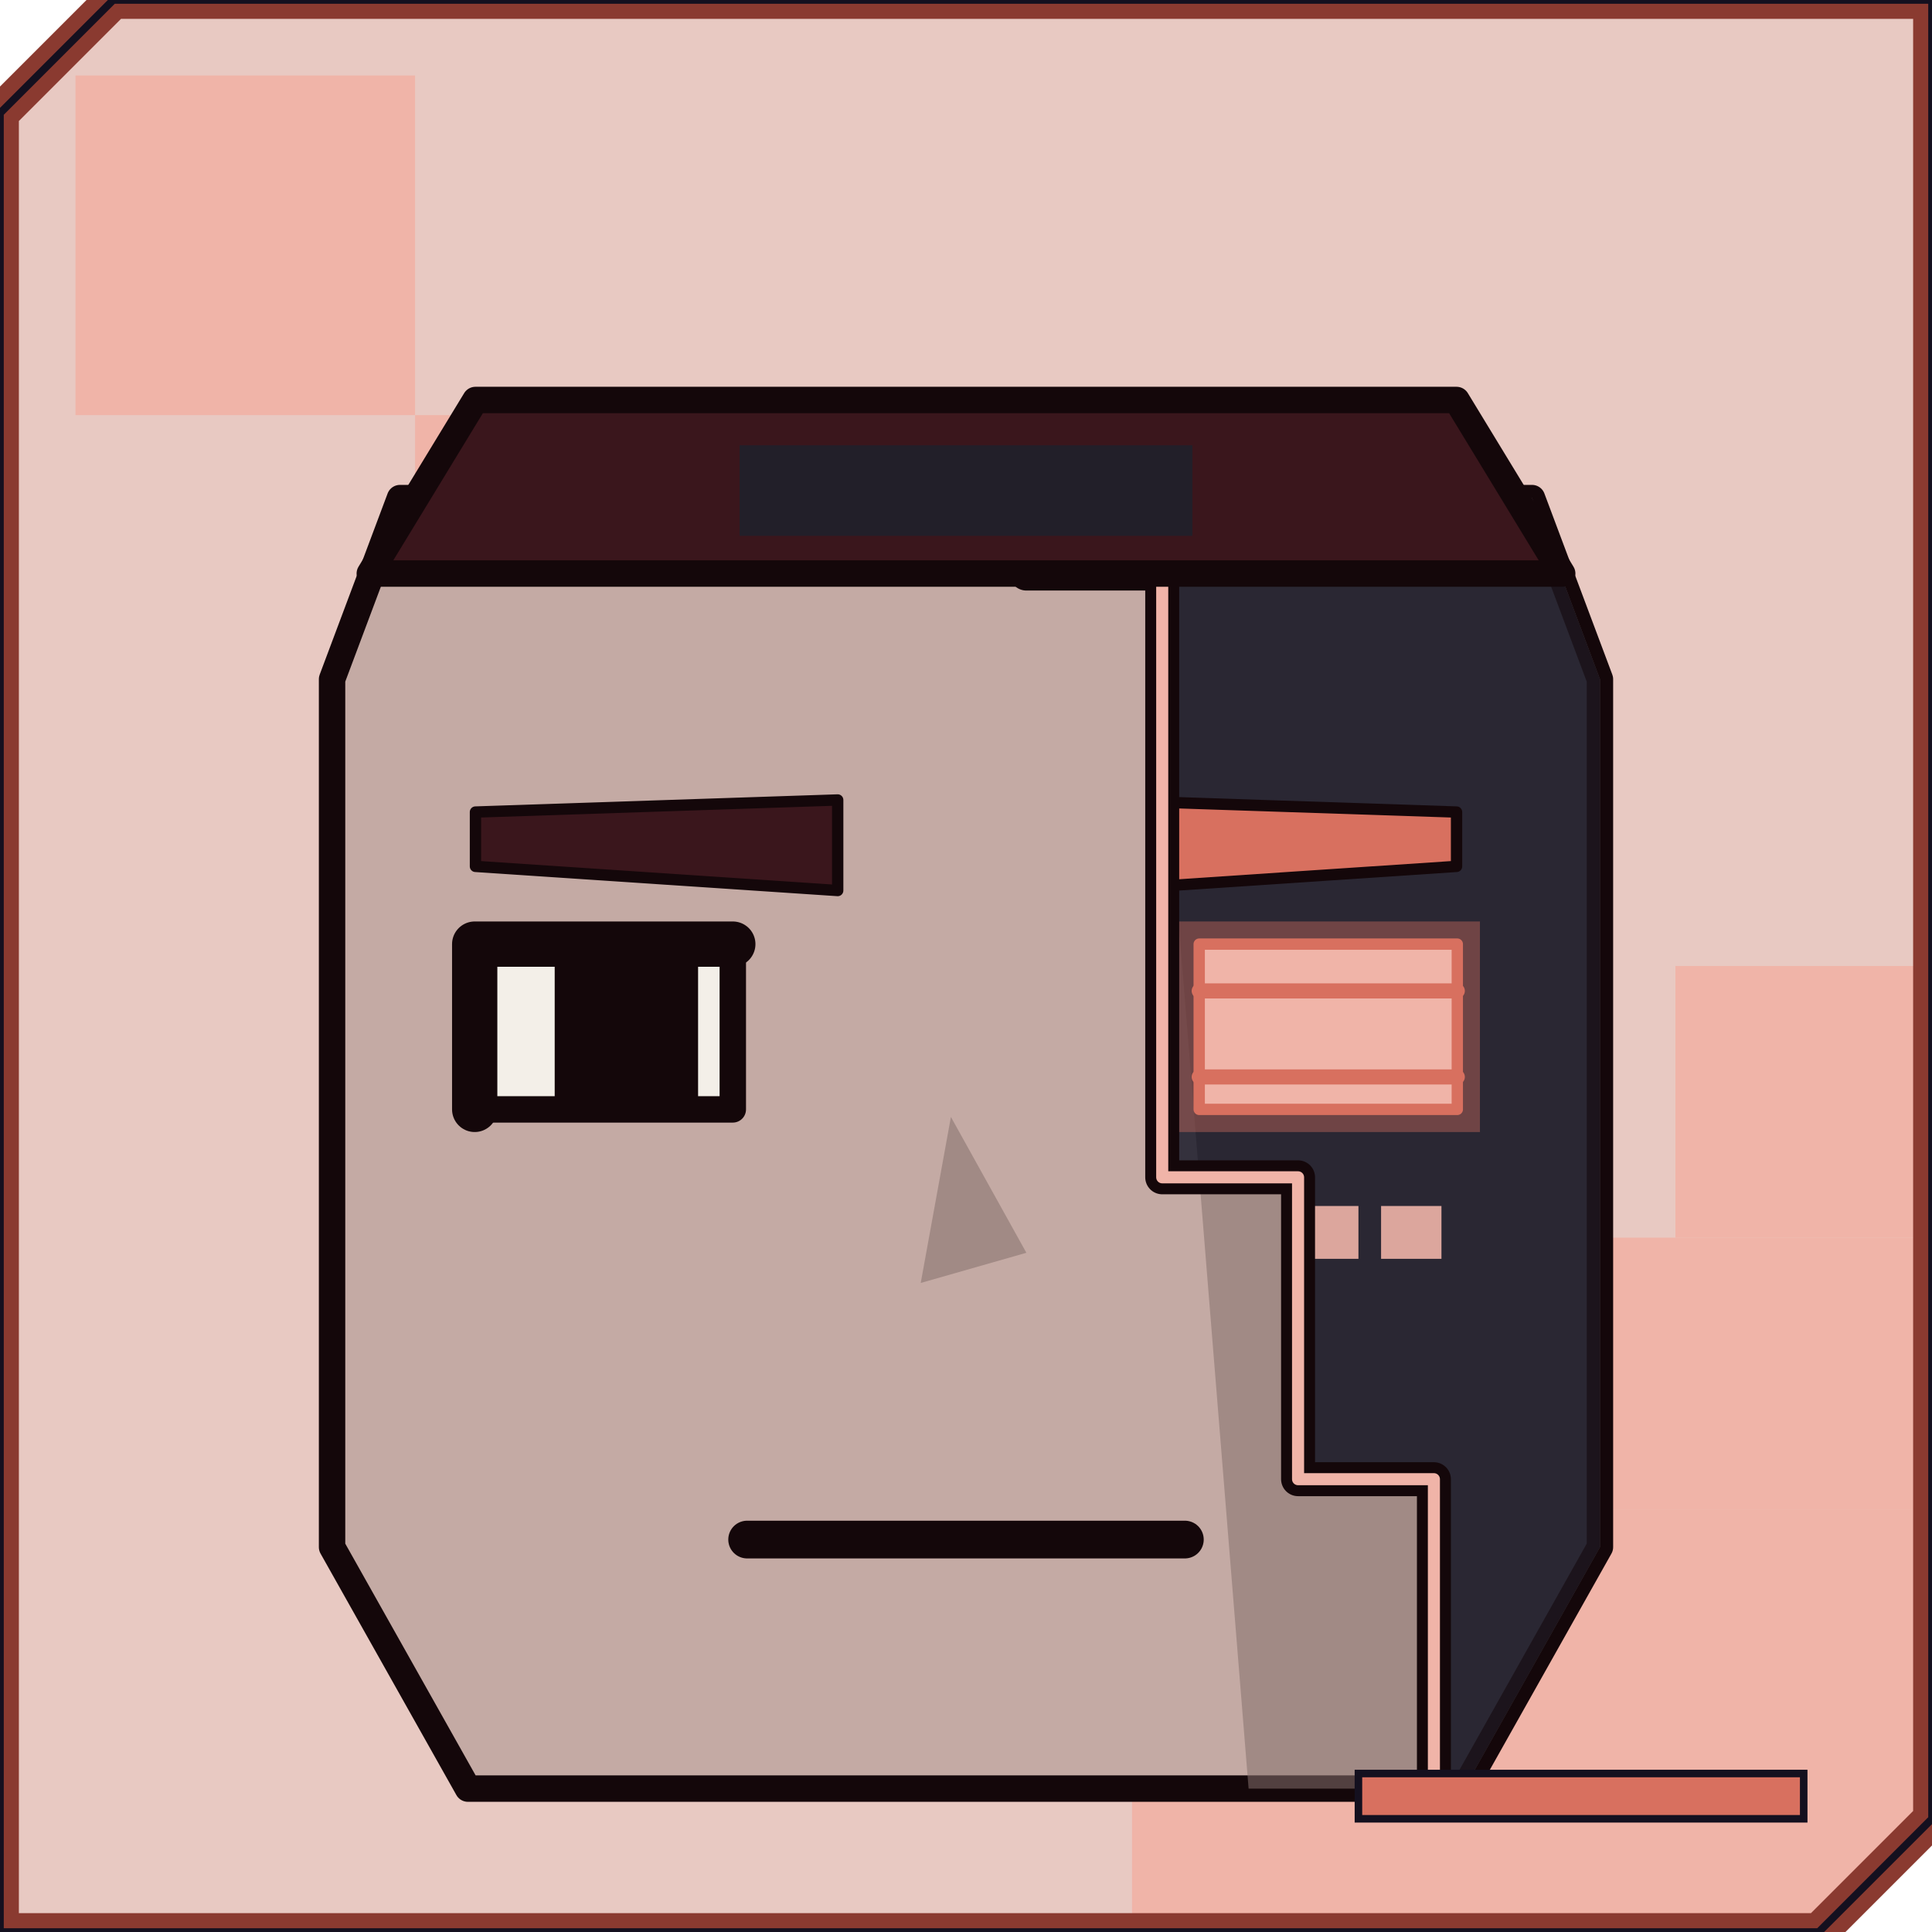
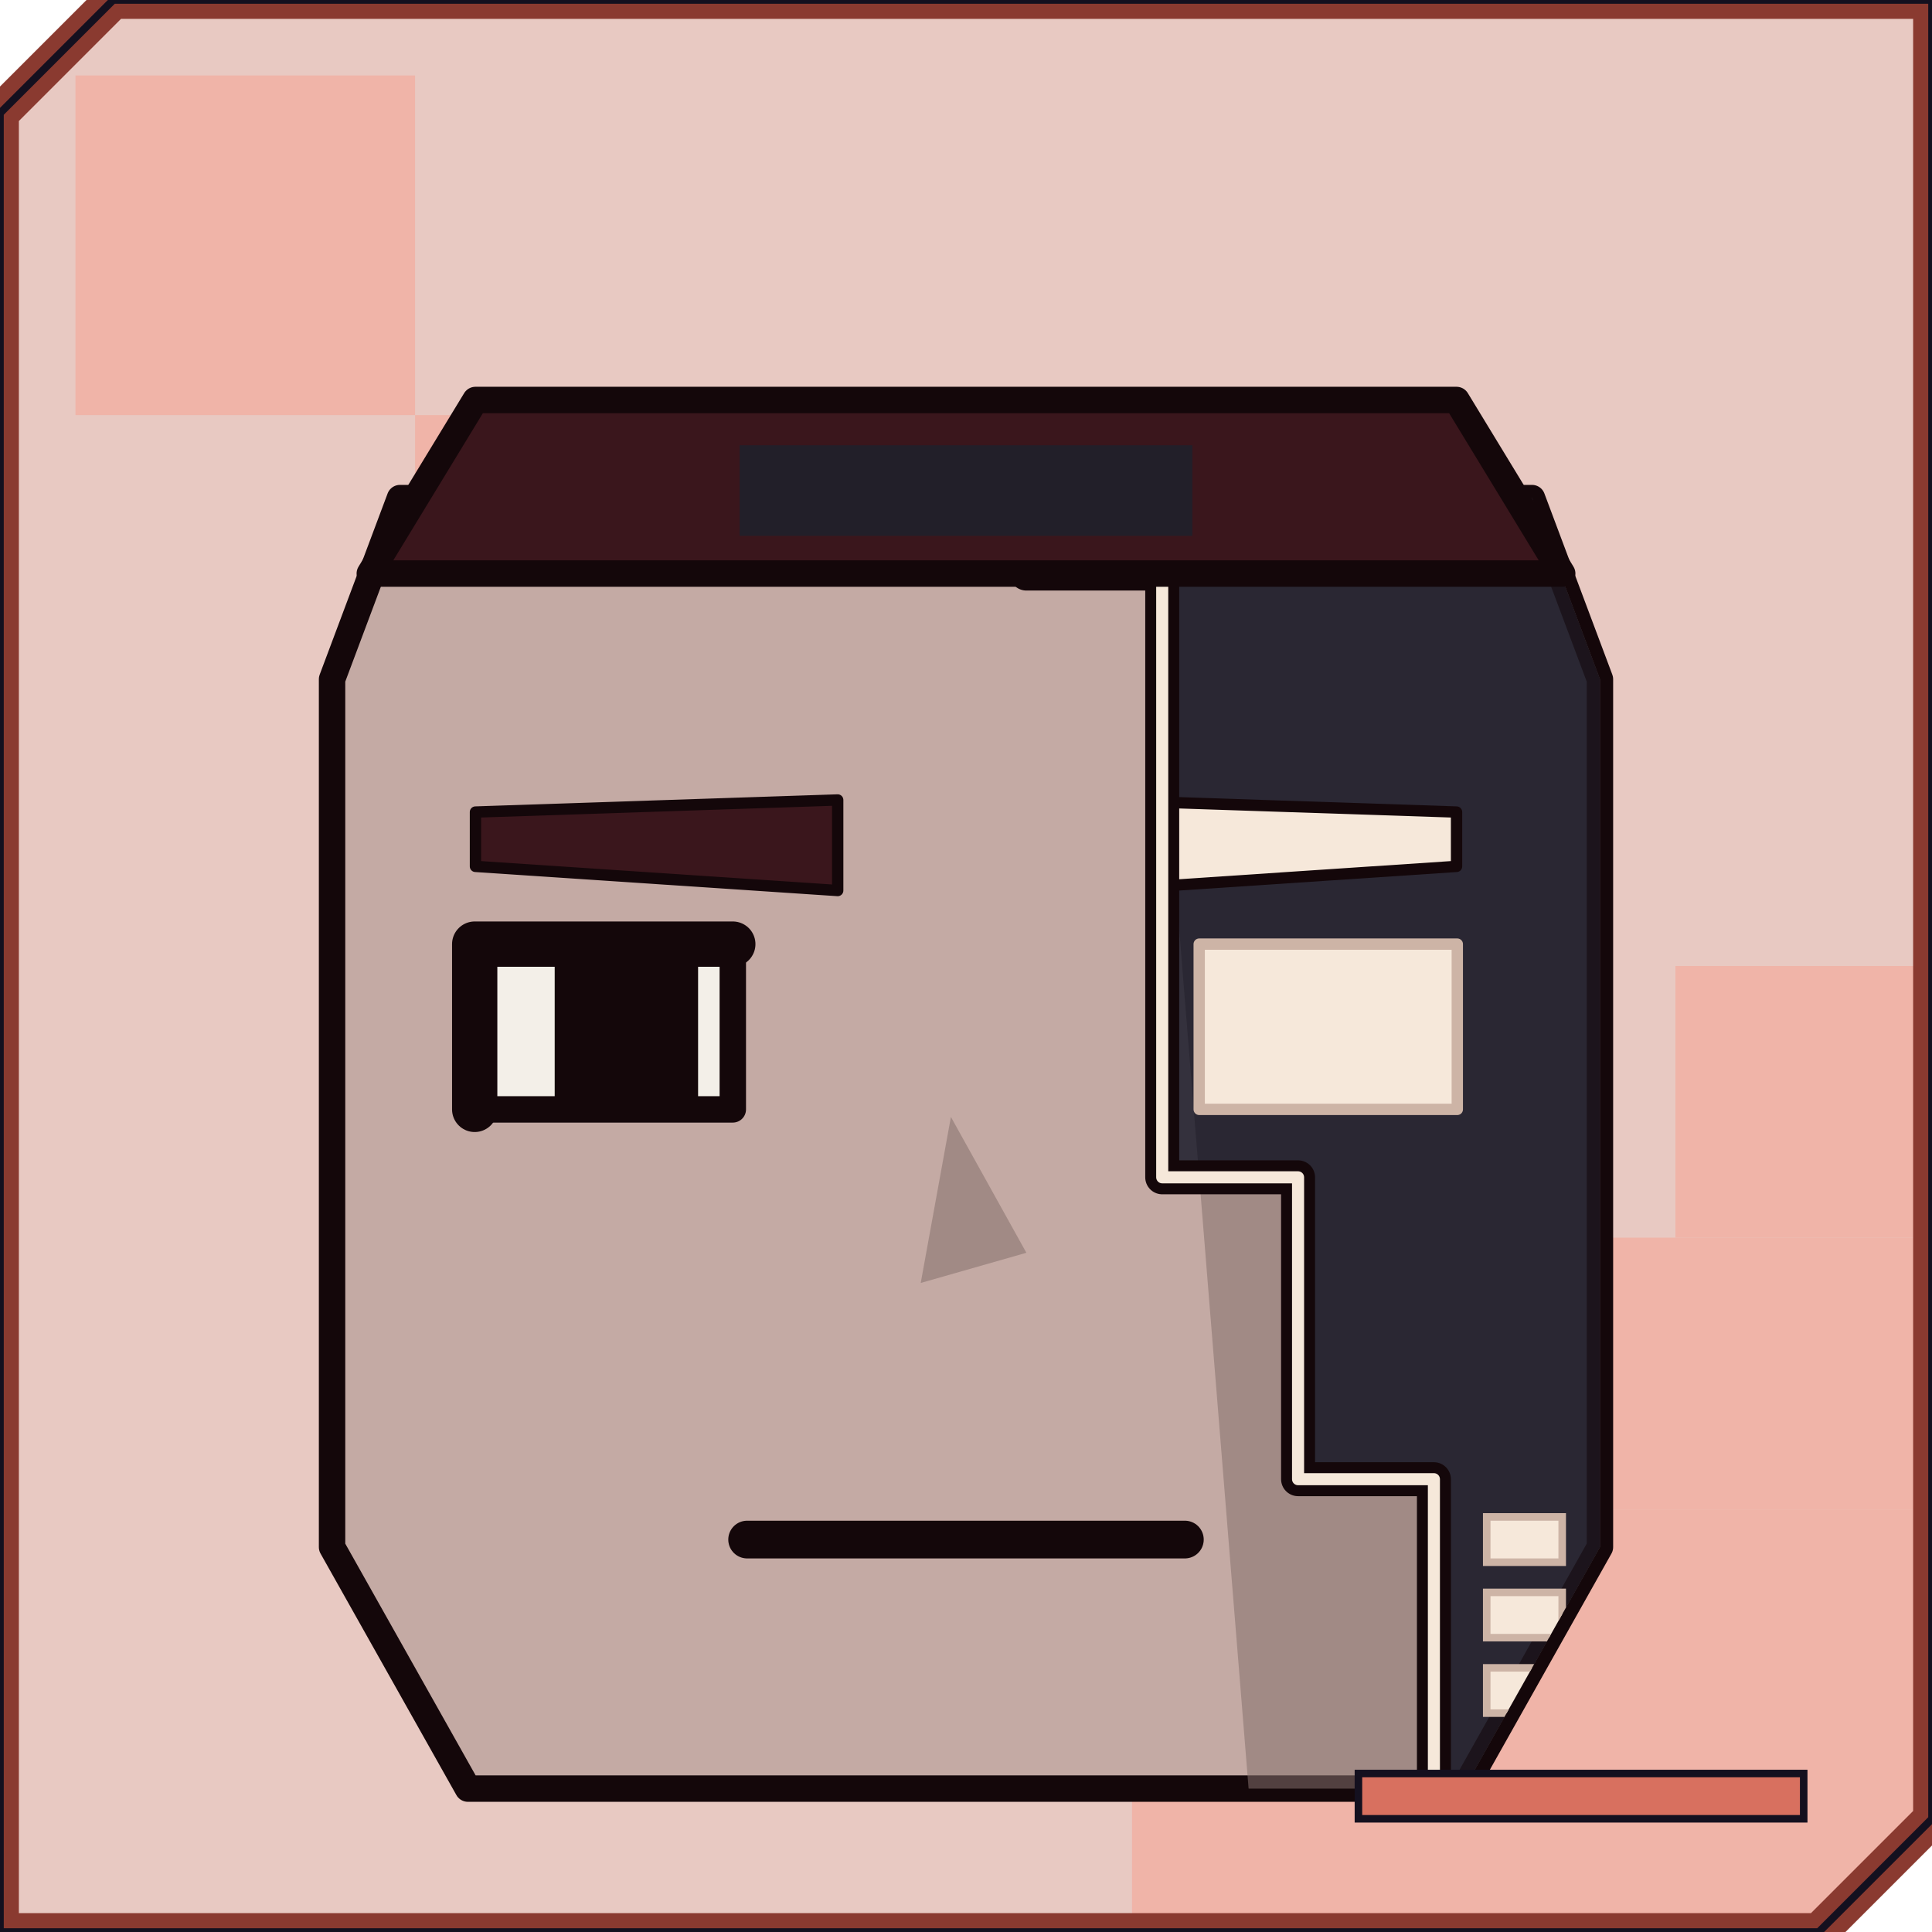
<svg xmlns="http://www.w3.org/2000/svg" width="200" height="200" viewBox="0 0 512 512">
  <defs>
    <clipPath id="fc-q24">
      <polygon points="30,0 512,0 512,482 482,512 0,512 0,30" />
    </clipPath>
  </defs>
  <g clip-path="url(#fc-q24)">
    <rect width="512" height="512" fill="#e8c9c2" />
    <rect x="300" y="400" width="212" height="112" fill="#f0b4a8" />
    <rect x="372" y="328" width="140" height="72" fill="#f0b4a8" />
    <rect x="444" y="256" width="68" height="72" fill="#f0b4a8" />
    <rect x="20" y="20" width="90" height="90" fill="#f0b4a8" />
    <rect x="110" y="110" width="60" height="60" fill="#f0b4a8" />
    <g transform="translate(256.0 302.0) rotate(0) scale(1.0)">
      <polygon points="-150.0,-170.0 150.0,-170.0 168.0,-122.0 168.0,108.0 132.0,172.0 -132.0,172.0 -168.0,108.0 -168.0,-122.0" fill="#c4aaa4" stroke="#14070a" stroke-width="7" stroke-linejoin="round" />
      <clipPath id="sh-q24">
        <polygon points="40,-260 300,-260 300,260 82,260" />
      </clipPath>
      <g clip-path="url(#sh-q24)">
        <polygon points="-150.0,-170.0 150.0,-170.0 168.0,-122.0 168.0,108.0 132.0,172.0 -132.0,172.0 -168.0,108.0 -168.0,-122.0" fill="#85706c" opacity="0.55" />
      </g>
      <polygon points="-4.0,-6.0 16.0,30.0 -12.0,38.0" fill="#85706c" opacity="0.55" />
      <polygon points="-61.8,-51.8 -130.2,-51.8 -130.2,-8.0 -61.8,-8.0" fill="#f3efe8" stroke="#14070a" stroke-width="7" stroke-linejoin="round" />
      <polygon points="-109.0,-49.0 -71.0,-49.0 -71.0,-7.0 -109.0,-7.0" fill="#14070a" />
      <polyline points="-61.8,-51.8 -130.2,-51.8 -130.2,-8.0" fill="none" stroke="#14070a" stroke-width="12" stroke-linecap="round" stroke-linejoin="round" />
      <polygon points="-34.0,-90.0 -130.0,-86.8 -130.0,-72.4 -34.0,-66.0" fill="#3a161c" stroke="#14070a" stroke-width="3" stroke-linejoin="round" />
      <polyline points="-58.0,106.0 58.0,106.0" fill="none" stroke="#14070a" stroke-width="10" stroke-linecap="round" stroke-linejoin="round" />
      <clipPath id="m-q24">
        <polygon points="16.0,-300.0 16.0,-150.0 52.0,-150.0 52.0,-70.0 52.0,10.0 88.0,10.0 88.0,90.0 124.0,90.0 124.0,172.0 124.0,300.0 300.0,300.0 300.0,-300.0" />
      </clipPath>
      <clipPath id="hc-q24">
        <polygon points="-150.0,-170.0 150.0,-170.0 168.0,-122.0 168.0,108.0 132.0,172.0 -132.0,172.0 -168.0,108.0 -168.0,-122.0" />
      </clipPath>
      <g clip-path="url(#hc-q24)">
        <g clip-path="url(#m-q24)">
          <polygon points="-150.0,-170.0 150.0,-170.0 168.0,-122.0 168.0,108.0 132.0,172.0 -132.0,172.0 -168.0,108.0 -168.0,-122.0" fill="#34313d" stroke="#14070a" stroke-width="7" />
          <clipPath id="sh-q24m">
            <polygon points="40,-260 300,-260 300,260 82,260" />
          </clipPath>
          <g clip-path="url(#sh-q24m)">
            <polygon points="-150.0,-170.0 150.0,-170.0 168.0,-122.0 168.0,108.0 132.0,172.0 -132.0,172.0 -168.0,108.0 -168.0,-122.0" fill="#221f29" opacity="0.55" />
          </g>
-           <polygon points="55.8,-57.8 136.2,-57.8 136.2,-2.0 55.8,-2.0" fill="#d8705f" opacity="0.4" />
-           <polygon points="61.8,-51.8 130.2,-51.8 130.2,-8.0 61.8,-8.0" fill="#f0b4a8" stroke="#d8705f" stroke-width="3" stroke-linejoin="round" />
-           <polyline points="61.8,-39.4 130.2,-39.4" fill="none" stroke="#d8705f" stroke-width="4" stroke-linecap="round" stroke-linejoin="round" />
-           <polyline points="61.8,-16.6 130.2,-16.6" fill="none" stroke="#d8705f" stroke-width="4" stroke-linecap="round" stroke-linejoin="round" />
-           <polygon points="66.0,17.6 82.0,17.6 82.0,31.6 66.0,31.6" fill="#f0b4a8" opacity="0.9" />
-           <polygon points="88.0,17.6 104.0,17.6 104.0,31.6 88.0,31.6" fill="#f0b4a8" opacity="0.9" />
-           <polygon points="110.0,17.6 126.0,17.6 126.0,31.6 110.0,31.6" fill="#f0b4a8" opacity="0.9" />
-           <polygon points="34.0,-90.0 130.0,-86.8 130.0,-72.4 34.0,-66.0" fill="#d8705f" stroke="#14070a" stroke-width="3" stroke-linejoin="round" />
-           <polyline points="-58.0,106.0 58.0,106.0" fill="none" stroke="#f0b4a8" stroke-width="6" stroke-linecap="round" stroke-linejoin="round" />
-           <polygon points="-142.0,-50.0 -122.0,-50.0 -122.0,-30.0 -142.0,-30.0" fill="#f0b4a8" />
-           <polygon points="-119.0,-27.0 -93.0,-27.0 -93.0,-1.0 -119.0,-1.0" fill="#f0b4a8" />
-           <polygon points="-92.0,-2.0 -60.0,-2.0 -60.0,30.0 -92.0,30.0" fill="#f0b4a8" />
-           <polygon points="-59.0,27.0 -21.0,27.0 -21.0,65.0 -59.0,65.0" fill="#f0b4a8" />
+           <polygon points="61.8,-51.8 130.2,-51.8 130.2,-8.0 61.8,-8.0" fill="#f6e8da" stroke="#cdb4a6" stroke-width="3" stroke-linejoin="round" />
+           <polygon points="34.0,-90.0 130.0,-86.8 130.0,-72.4 34.0,-66.0" fill="#f6e8da" stroke="#14070a" stroke-width="3" stroke-linejoin="round" />
+           <polyline points="-58.0,106.0 58.0,106.0" fill="none" stroke="#f6e8da" stroke-width="6" stroke-linecap="round" stroke-linejoin="round" />
+           <polygon points="138.0,100.0 158.0,100.0 158.0,112.0 138.0,112.0" fill="#f6e8da" stroke="#cdb4a6" stroke-width="2" />
+           <polygon points="138.0,120.0 158.0,120.0 158.0,132.0 138.0,132.0" fill="#f6e8da" stroke="#cdb4a6" stroke-width="2" />
+           <polygon points="138.0,140.0 158.0,140.0 158.0,152.0 138.0,152.0" fill="#f6e8da" stroke="#cdb4a6" stroke-width="2" />
        </g>
        <polyline points="16.0,-300.0 16.0,-150.0 52.0,-150.0 52.0,-70.0 52.0,10.0 88.0,10.0 88.0,90.0 124.0,90.0 124.0,172.0 124.0,300.0" fill="none" stroke="#14070a" stroke-width="9" stroke-linecap="round" stroke-linejoin="round" />
-         <polyline points="16.0,-300.0 16.0,-150.0 52.0,-150.0 52.0,-70.0 52.0,10.0 88.0,10.0 88.0,90.0 124.0,90.0 124.0,172.0 124.0,300.0" fill="none" stroke="#f0b4a8" stroke-width="3.2" stroke-linecap="round" stroke-linejoin="round" />
+         <polyline points="16.0,-300.0 16.0,-150.0 52.0,-150.0 52.0,-70.0 52.0,10.0 88.0,10.0 88.0,90.0 124.0,90.0 124.0,172.0 124.0,300.0" fill="none" stroke="#f6e8da" stroke-width="3.2" stroke-linecap="round" stroke-linejoin="round" />
      </g>
      <polygon points="-130.0,-196.0 130.0,-196.0 158.0,-150.0 -158.0,-150.0" fill="#3a161c" stroke="#14070a" stroke-width="7" stroke-linejoin="round" />
      <polygon points="-60.0,-184.0 60.0,-184.0 60.0,-160.0 -60.0,-160.0" fill="#221f29" />
    </g>
  </g>
  <polygon points="30,0 512,0 512,482 482,512 0,512 0,30" fill="none" stroke="#8a3a30" stroke-width="10" stroke-linejoin="miter" />
  <polygon points="30,0 512,0 512,482 482,512 0,512 0,30" fill="none" stroke="#14101f" stroke-width="2" />
  <rect x="360" y="470" width="118" height="12" fill="#d8705f" stroke="#14101f" stroke-width="2" />
</svg>
